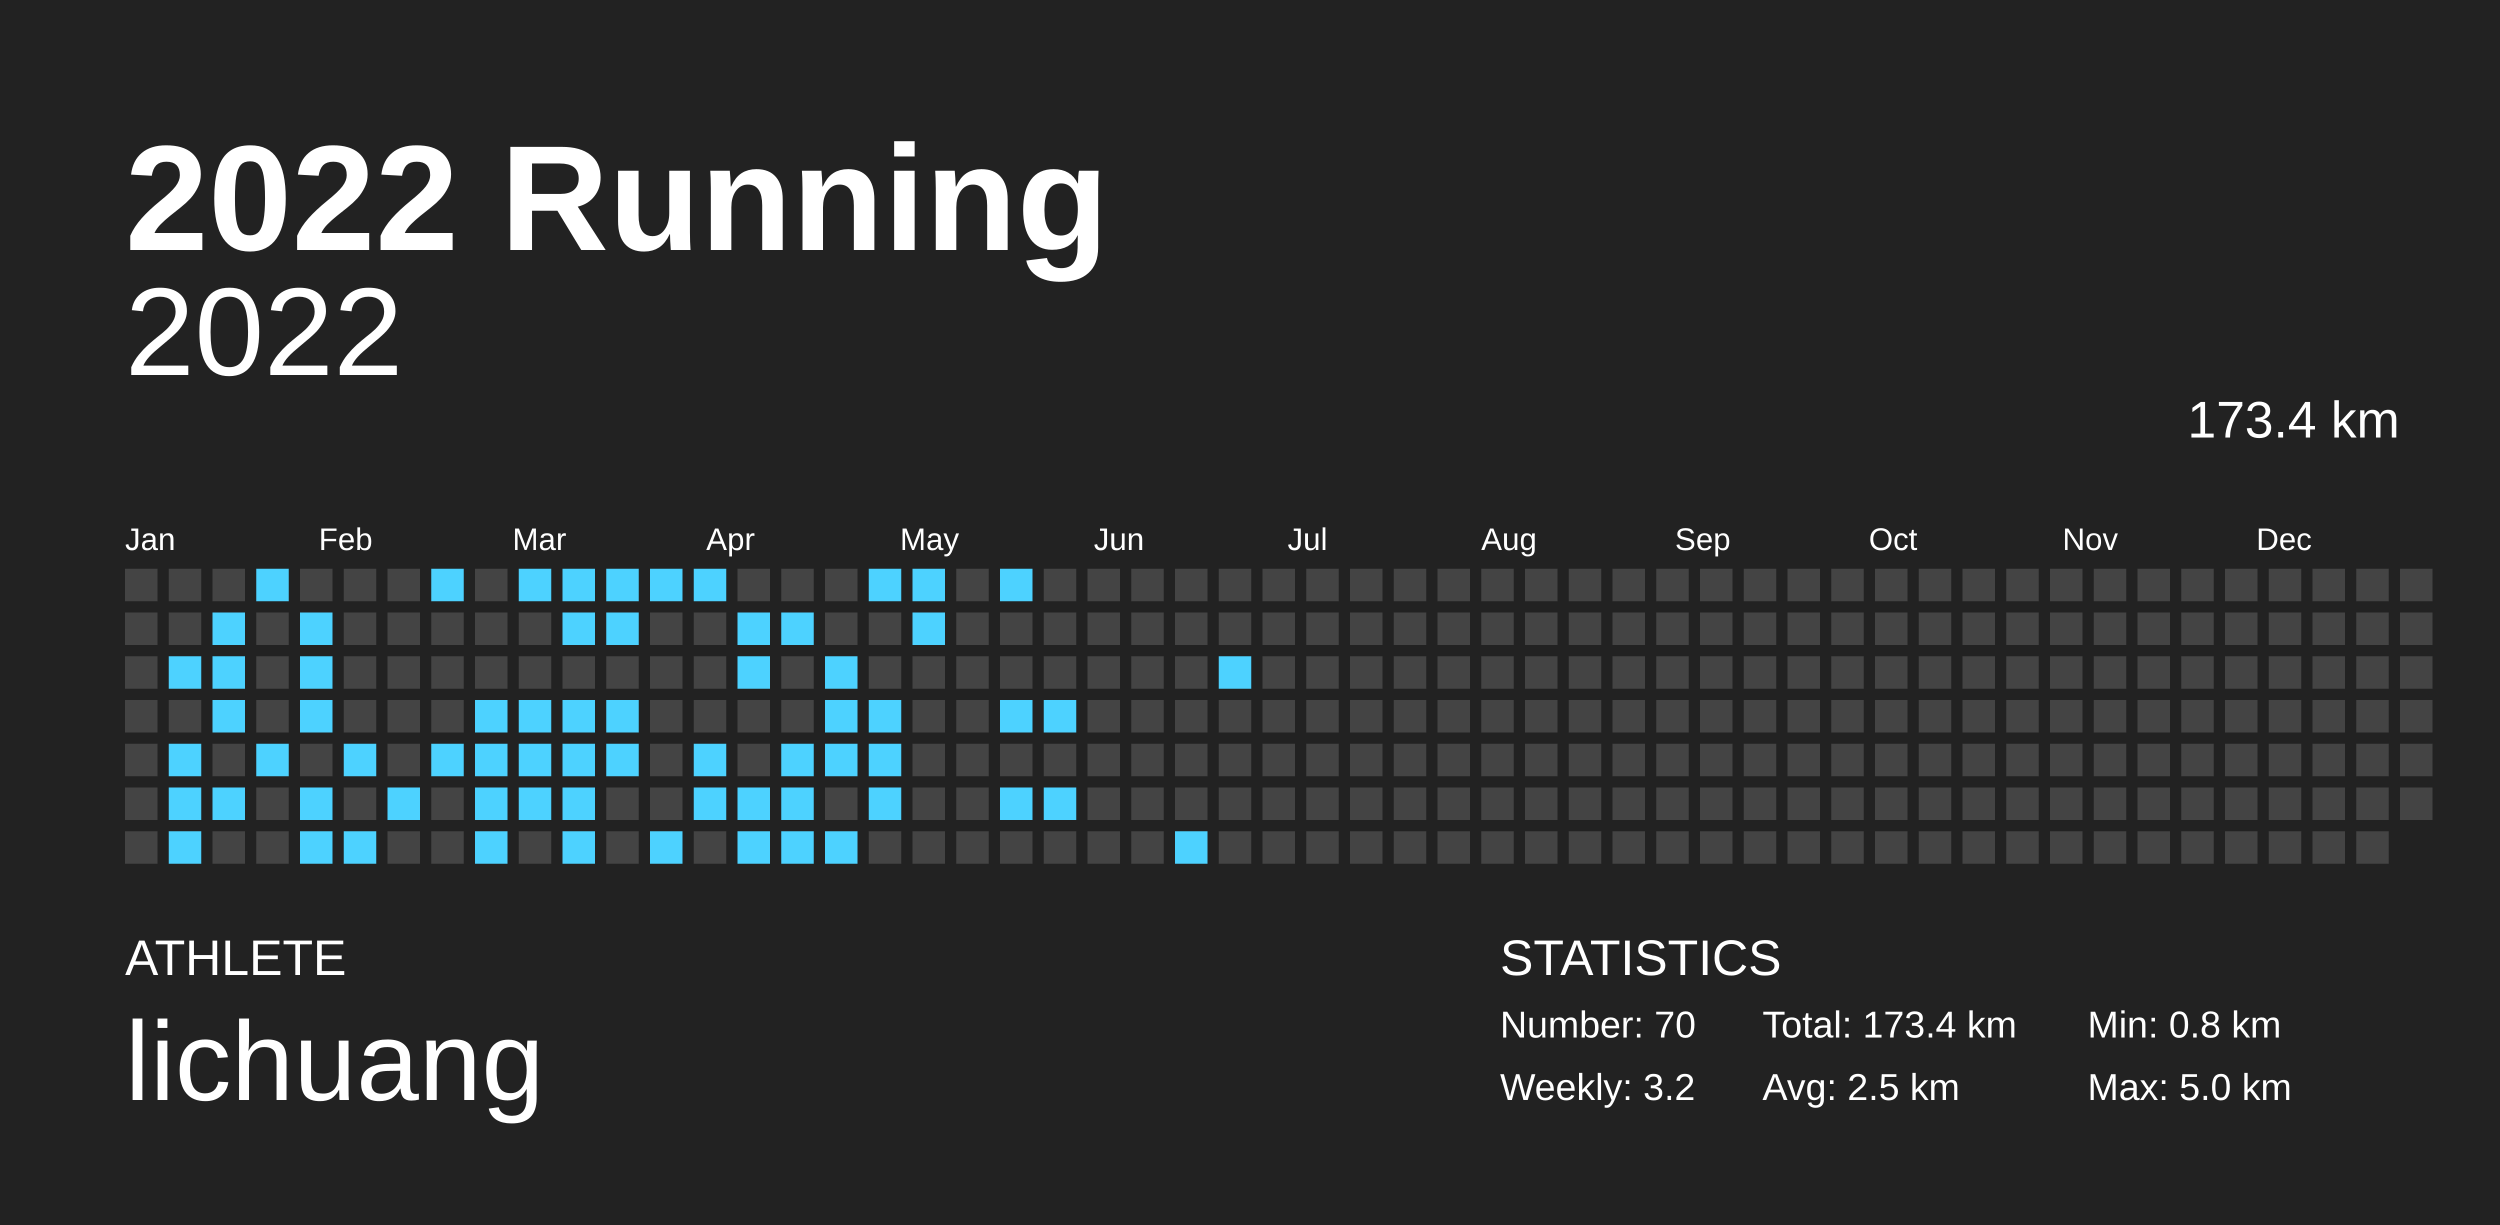
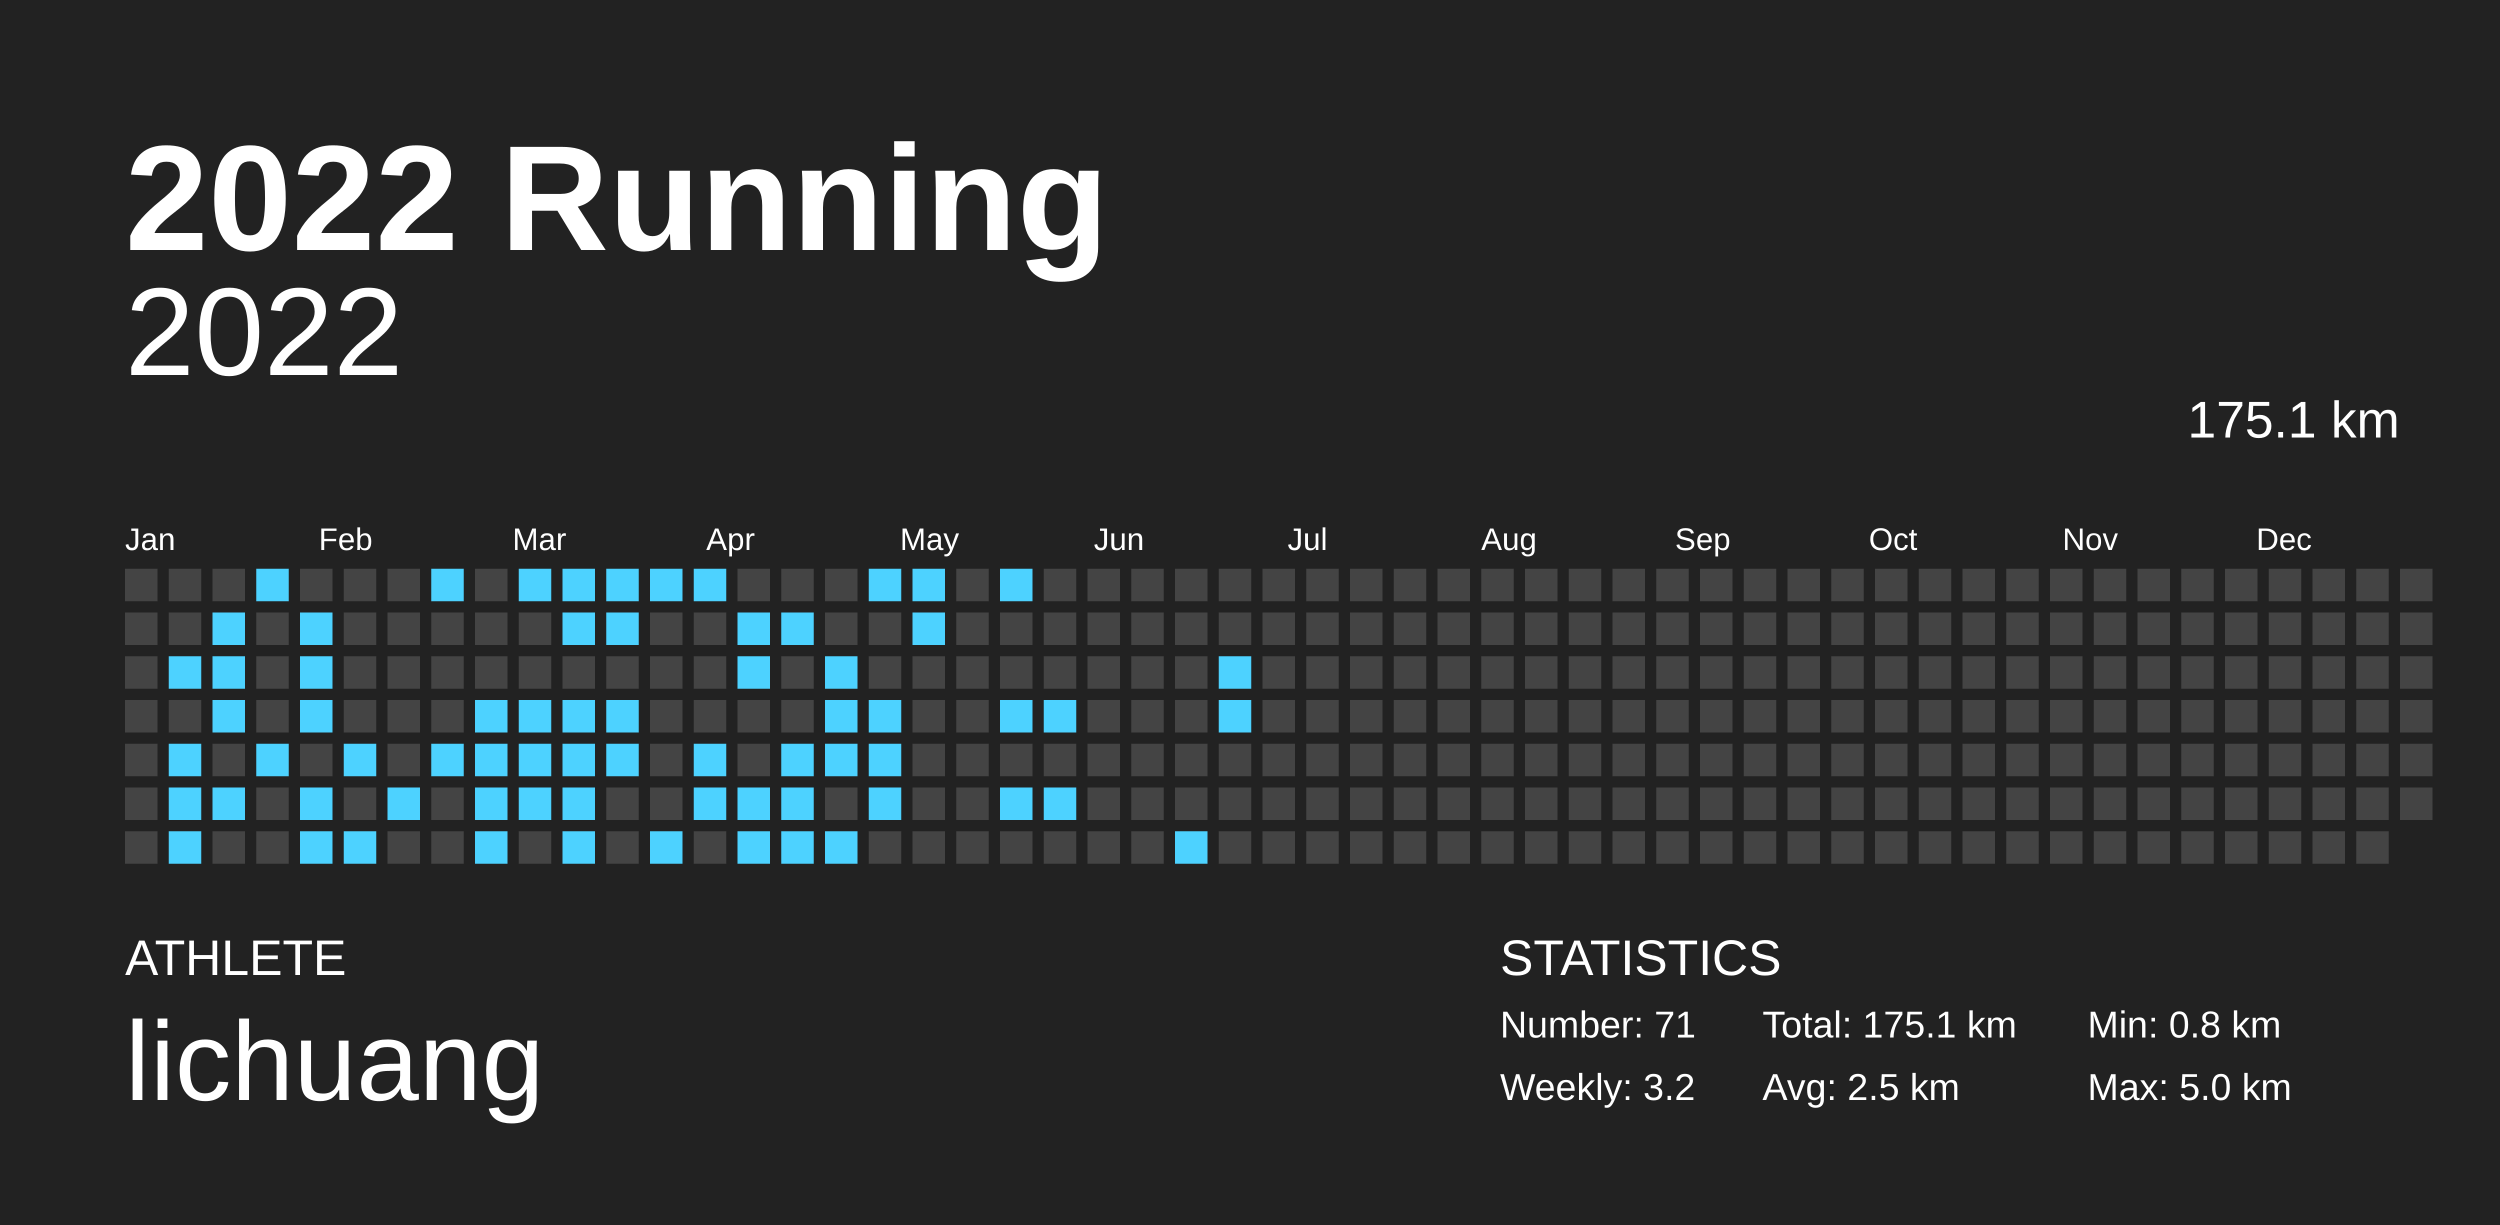
<svg xmlns="http://www.w3.org/2000/svg" baseProfile="full" height="98mm" version="1.1" viewBox="0,0,200,98" width="200mm">
  <defs />
  <rect fill="#222222" height="98" width="200" x="0" y="0" />
  <text fill="#FFFFFF" style="font-size:12px; font-family:Arial; font-weight:bold;" x="10" y="20">2022 Running</text>
  <text fill="#FFFFFF" style="font-size:4px; font-family:Arial" x="10" y="78">ATHLETE</text>
  <text fill="#FFFFFF" style="font-size:9px; font-family:Arial" x="10" y="88">lichuang</text>
  <text fill="#FFFFFF" style="font-size:4px; font-family:Arial" x="120" y="78">STATISTICS</text>
-   <text fill="#FFFFFF" style="font-size:3px; font-family:Arial" x="120" y="83">Number: 70</text>
+   <text fill="#FFFFFF" style="font-size:3px; font-family:Arial" x="120" y="83">Number: 71</text>
  <text fill="#FFFFFF" style="font-size:3px; font-family:Arial" x="120" y="88">Weekly: 3.2</text>
-   <text fill="#FFFFFF" style="font-size:3px; font-family:Arial" x="141" y="83">Total: 173.4 km</text>
+   <text fill="#FFFFFF" style="font-size:3px; font-family:Arial" x="141" y="83">Total: 175.1 km</text>
  <text fill="#FFFFFF" style="font-size:3px; font-family:Arial" x="141" y="88">Avg: 2.5 km</text>
  <text fill="#FFFFFF" style="font-size:3px; font-family:Arial" x="167" y="83">Min: 0.8 km</text>
  <text fill="#FFFFFF" style="font-size:3px; font-family:Arial" x="167" y="88">Max: 5.0 km</text>
  <text alignment-baseline="hanging" fill="#FFFFFF" style="font-size:10.0px; font-family:Arial;" x="10" y="30">2022</text>
-   <text alignment-baseline="hanging" fill="#FFFFFF" style="font-size:4.125px; font-family:Arial;" x="175" y="35">173.4 km</text>
+   <text alignment-baseline="hanging" fill="#FFFFFF" style="font-size:4.125px; font-family:Arial;" x="175" y="35">175.1 km</text>
  <text fill="#FFFFFF" style="font-size:2.5px; font-family:Arial" x="10.0" y="44">Jan</text>
  <text fill="#FFFFFF" style="font-size:2.5px; font-family:Arial" x="25.5" y="44">Feb</text>
  <text fill="#FFFFFF" style="font-size:2.5px; font-family:Arial" x="41.0" y="44">Mar</text>
  <text fill="#FFFFFF" style="font-size:2.5px; font-family:Arial" x="56.5" y="44">Apr</text>
  <text fill="#FFFFFF" style="font-size:2.5px; font-family:Arial" x="72.0" y="44">May</text>
  <text fill="#FFFFFF" style="font-size:2.5px; font-family:Arial" x="87.5" y="44">Jun</text>
  <text fill="#FFFFFF" style="font-size:2.5px; font-family:Arial" x="103.0" y="44">Jul</text>
  <text fill="#FFFFFF" style="font-size:2.5px; font-family:Arial" x="118.5" y="44">Aug</text>
  <text fill="#FFFFFF" style="font-size:2.5px; font-family:Arial" x="134.0" y="44">Sep</text>
  <text fill="#FFFFFF" style="font-size:2.5px; font-family:Arial" x="149.5" y="44">Oct</text>
  <text fill="#FFFFFF" style="font-size:2.5px; font-family:Arial" x="165.0" y="44">Nov</text>
  <text fill="#FFFFFF" style="font-size:2.5px; font-family:Arial" x="180.5" y="44">Dec</text>
  <rect fill="#444444" height="2.6" width="2.6" x="10.0" y="45.5" />
  <rect fill="#444444" height="2.6" width="2.6" x="10.0" y="49.0" />
  <rect fill="#444444" height="2.6" width="2.6" x="10.0" y="52.5" />
  <rect fill="#444444" height="2.6" width="2.6" x="10.0" y="56.0" />
  <rect fill="#444444" height="2.6" width="2.6" x="10.0" y="59.5" />
  <rect fill="#444444" height="2.6" width="2.6" x="10.0" y="63.0" />
  <rect fill="#444444" height="2.6" width="2.6" x="10.0" y="66.5" />
  <rect fill="#444444" height="2.6" width="2.6" x="13.5" y="45.5" />
  <rect fill="#444444" height="2.6" width="2.6" x="13.5" y="49.0" />
  <rect fill="#4dd2ff" height="2.6" width="2.6" x="13.5" y="52.5" />
  <rect fill="#444444" height="2.6" width="2.6" x="13.5" y="56.0" />
  <rect fill="#4dd2ff" height="2.6" width="2.6" x="13.5" y="59.5" />
  <rect fill="#4dd2ff" height="2.6" width="2.6" x="13.5" y="63.0" />
  <rect fill="#4dd2ff" height="2.6" width="2.6" x="13.5" y="66.5" />
  <rect fill="#444444" height="2.6" width="2.6" x="17.0" y="45.5" />
  <rect fill="#4dd2ff" height="2.6" width="2.6" x="17.0" y="49.0" />
  <rect fill="#4dd2ff" height="2.6" width="2.6" x="17.0" y="52.5" />
  <rect fill="#4dd2ff" height="2.6" width="2.6" x="17.0" y="56.0" />
  <rect fill="#444444" height="2.6" width="2.6" x="17.0" y="59.5" />
  <rect fill="#4dd2ff" height="2.6" width="2.6" x="17.0" y="63.0" />
  <rect fill="#444444" height="2.6" width="2.6" x="17.0" y="66.5" />
  <rect fill="#4dd2ff" height="2.6" width="2.6" x="20.5" y="45.5" />
  <rect fill="#444444" height="2.6" width="2.6" x="20.5" y="49.0" />
  <rect fill="#444444" height="2.6" width="2.6" x="20.5" y="52.5" />
  <rect fill="#444444" height="2.6" width="2.6" x="20.5" y="56.0" />
  <rect fill="#4dd2ff" height="2.6" width="2.6" x="20.5" y="59.5" />
  <rect fill="#444444" height="2.6" width="2.6" x="20.5" y="63.0" />
  <rect fill="#444444" height="2.6" width="2.6" x="20.5" y="66.5" />
  <rect fill="#444444" height="2.6" width="2.6" x="24.0" y="45.5" />
  <rect fill="#4dd2ff" height="2.6" width="2.6" x="24.0" y="49.0" />
  <rect fill="#4dd2ff" height="2.6" width="2.6" x="24.0" y="52.5" />
  <rect fill="#4dd2ff" height="2.6" width="2.6" x="24.0" y="56.0" />
  <rect fill="#444444" height="2.6" width="2.6" x="24.0" y="59.5" />
  <rect fill="#4dd2ff" height="2.6" width="2.6" x="24.0" y="63.0" />
  <rect fill="#4dd2ff" height="2.6" width="2.6" x="24.0" y="66.5" />
  <rect fill="#444444" height="2.6" width="2.6" x="27.5" y="45.5" />
  <rect fill="#444444" height="2.6" width="2.6" x="27.5" y="49.0" />
  <rect fill="#444444" height="2.6" width="2.6" x="27.5" y="52.5" />
  <rect fill="#444444" height="2.6" width="2.6" x="27.5" y="56.0" />
  <rect fill="#4dd2ff" height="2.6" width="2.6" x="27.5" y="59.5" />
  <rect fill="#444444" height="2.6" width="2.6" x="27.5" y="63.0" />
  <rect fill="#4dd2ff" height="2.6" width="2.6" x="27.5" y="66.5" />
  <rect fill="#444444" height="2.6" width="2.6" x="31.0" y="45.5" />
  <rect fill="#444444" height="2.6" width="2.6" x="31.0" y="49.0" />
  <rect fill="#444444" height="2.6" width="2.6" x="31.0" y="52.5" />
  <rect fill="#444444" height="2.6" width="2.6" x="31.0" y="56.0" />
  <rect fill="#444444" height="2.6" width="2.6" x="31.0" y="59.5" />
  <rect fill="#4dd2ff" height="2.6" width="2.6" x="31.0" y="63.0" />
  <rect fill="#444444" height="2.6" width="2.6" x="31.0" y="66.5" />
  <rect fill="#4dd2ff" height="2.6" width="2.6" x="34.5" y="45.5" />
  <rect fill="#444444" height="2.6" width="2.6" x="34.5" y="49.0" />
  <rect fill="#444444" height="2.6" width="2.6" x="34.5" y="52.5" />
  <rect fill="#444444" height="2.6" width="2.6" x="34.5" y="56.0" />
  <rect fill="#4dd2ff" height="2.6" width="2.6" x="34.5" y="59.5" />
  <rect fill="#444444" height="2.6" width="2.6" x="34.5" y="63.0" />
  <rect fill="#444444" height="2.6" width="2.6" x="34.5" y="66.5" />
  <rect fill="#444444" height="2.6" width="2.6" x="38.0" y="45.5" />
  <rect fill="#444444" height="2.6" width="2.6" x="38.0" y="49.0" />
  <rect fill="#444444" height="2.6" width="2.6" x="38.0" y="52.5" />
  <rect fill="#4dd2ff" height="2.6" width="2.6" x="38.0" y="56.0" />
  <rect fill="#4dd2ff" height="2.6" width="2.6" x="38.0" y="59.5" />
  <rect fill="#4dd2ff" height="2.6" width="2.6" x="38.0" y="63.0" />
  <rect fill="#4dd2ff" height="2.6" width="2.6" x="38.0" y="66.5" />
  <rect fill="#4dd2ff" height="2.6" width="2.6" x="41.5" y="45.5" />
  <rect fill="#444444" height="2.6" width="2.6" x="41.5" y="49.0" />
  <rect fill="#444444" height="2.6" width="2.6" x="41.5" y="52.5" />
  <rect fill="#4dd2ff" height="2.6" width="2.6" x="41.5" y="56.0" />
  <rect fill="#4dd2ff" height="2.6" width="2.6" x="41.5" y="59.5" />
  <rect fill="#4dd2ff" height="2.6" width="2.6" x="41.5" y="63.0" />
  <rect fill="#444444" height="2.6" width="2.6" x="41.5" y="66.5" />
  <rect fill="#4dd2ff" height="2.6" width="2.6" x="45.0" y="45.5" />
  <rect fill="#4dd2ff" height="2.6" width="2.6" x="45.0" y="49.0" />
  <rect fill="#444444" height="2.6" width="2.6" x="45.0" y="52.5" />
  <rect fill="#4dd2ff" height="2.6" width="2.6" x="45.0" y="56.0" />
  <rect fill="#4dd2ff" height="2.6" width="2.6" x="45.0" y="59.5" />
  <rect fill="#4dd2ff" height="2.6" width="2.6" x="45.0" y="63.0" />
  <rect fill="#4dd2ff" height="2.6" width="2.6" x="45.0" y="66.5" />
  <rect fill="#4dd2ff" height="2.6" width="2.6" x="48.5" y="45.5" />
  <rect fill="#4dd2ff" height="2.6" width="2.6" x="48.5" y="49.0" />
  <rect fill="#444444" height="2.6" width="2.6" x="48.5" y="52.5" />
  <rect fill="#4dd2ff" height="2.6" width="2.6" x="48.5" y="56.0" />
  <rect fill="#4dd2ff" height="2.6" width="2.6" x="48.5" y="59.5" />
  <rect fill="#444444" height="2.6" width="2.6" x="48.5" y="63.0" />
  <rect fill="#444444" height="2.6" width="2.6" x="48.5" y="66.5" />
  <rect fill="#4dd2ff" height="2.6" width="2.6" x="52.0" y="45.5" />
  <rect fill="#444444" height="2.6" width="2.6" x="52.0" y="49.0" />
  <rect fill="#444444" height="2.6" width="2.6" x="52.0" y="52.5" />
  <rect fill="#444444" height="2.6" width="2.6" x="52.0" y="56.0" />
  <rect fill="#444444" height="2.6" width="2.6" x="52.0" y="59.5" />
  <rect fill="#444444" height="2.6" width="2.6" x="52.0" y="63.0" />
  <rect fill="#4dd2ff" height="2.6" width="2.6" x="52.0" y="66.5" />
  <rect fill="#4dd2ff" height="2.6" width="2.6" x="55.5" y="45.5" />
  <rect fill="#444444" height="2.6" width="2.6" x="55.5" y="49.0" />
  <rect fill="#444444" height="2.6" width="2.6" x="55.5" y="52.5" />
  <rect fill="#444444" height="2.6" width="2.6" x="55.5" y="56.0" />
  <rect fill="#4dd2ff" height="2.6" width="2.6" x="55.5" y="59.5" />
  <rect fill="#4dd2ff" height="2.6" width="2.6" x="55.5" y="63.0" />
  <rect fill="#444444" height="2.6" width="2.6" x="55.5" y="66.5" />
  <rect fill="#444444" height="2.6" width="2.6" x="59.0" y="45.5" />
  <rect fill="#4dd2ff" height="2.6" width="2.6" x="59.0" y="49.0" />
  <rect fill="#4dd2ff" height="2.6" width="2.6" x="59.0" y="52.5" />
  <rect fill="#444444" height="2.6" width="2.6" x="59.0" y="56.0" />
  <rect fill="#444444" height="2.6" width="2.6" x="59.0" y="59.5" />
  <rect fill="#4dd2ff" height="2.6" width="2.6" x="59.0" y="63.0" />
  <rect fill="#4dd2ff" height="2.6" width="2.6" x="59.0" y="66.5" />
  <rect fill="#444444" height="2.6" width="2.6" x="62.5" y="45.5" />
  <rect fill="#4dd2ff" height="2.6" width="2.6" x="62.5" y="49.0" />
  <rect fill="#444444" height="2.6" width="2.6" x="62.5" y="52.5" />
  <rect fill="#444444" height="2.6" width="2.6" x="62.5" y="56.0" />
  <rect fill="#4dd2ff" height="2.6" width="2.6" x="62.5" y="59.5" />
  <rect fill="#4dd2ff" height="2.6" width="2.6" x="62.5" y="63.0" />
  <rect fill="#4dd2ff" height="2.6" width="2.6" x="62.5" y="66.5" />
  <rect fill="#444444" height="2.6" width="2.6" x="66.0" y="45.5" />
  <rect fill="#444444" height="2.6" width="2.6" x="66.0" y="49.0" />
  <rect fill="#4dd2ff" height="2.6" width="2.6" x="66.0" y="52.5" />
  <rect fill="#4dd2ff" height="2.6" width="2.6" x="66.0" y="56.0" />
  <rect fill="#4dd2ff" height="2.6" width="2.6" x="66.0" y="59.5" />
  <rect fill="#444444" height="2.6" width="2.6" x="66.0" y="63.0" />
  <rect fill="#4dd2ff" height="2.6" width="2.6" x="66.0" y="66.5" />
  <rect fill="#4dd2ff" height="2.6" width="2.6" x="69.5" y="45.5" />
  <rect fill="#444444" height="2.6" width="2.6" x="69.5" y="49.0" />
  <rect fill="#444444" height="2.6" width="2.6" x="69.5" y="52.5" />
  <rect fill="#4dd2ff" height="2.6" width="2.6" x="69.5" y="56.0" />
  <rect fill="#4dd2ff" height="2.6" width="2.6" x="69.5" y="59.5" />
  <rect fill="#4dd2ff" height="2.6" width="2.6" x="69.5" y="63.0" />
  <rect fill="#444444" height="2.6" width="2.6" x="69.5" y="66.5" />
  <rect fill="#4dd2ff" height="2.6" width="2.6" x="73.0" y="45.5" />
  <rect fill="#4dd2ff" height="2.6" width="2.6" x="73.0" y="49.0" />
  <rect fill="#444444" height="2.6" width="2.6" x="73.0" y="52.5" />
  <rect fill="#444444" height="2.6" width="2.6" x="73.0" y="56.0" />
  <rect fill="#444444" height="2.6" width="2.6" x="73.0" y="59.5" />
  <rect fill="#444444" height="2.6" width="2.6" x="73.0" y="63.0" />
  <rect fill="#444444" height="2.6" width="2.6" x="73.0" y="66.5" />
  <rect fill="#444444" height="2.6" width="2.6" x="76.5" y="45.5" />
  <rect fill="#444444" height="2.6" width="2.6" x="76.5" y="49.0" />
  <rect fill="#444444" height="2.6" width="2.6" x="76.5" y="52.5" />
  <rect fill="#444444" height="2.6" width="2.6" x="76.5" y="56.0" />
  <rect fill="#444444" height="2.6" width="2.6" x="76.5" y="59.5" />
  <rect fill="#444444" height="2.6" width="2.6" x="76.5" y="63.0" />
  <rect fill="#444444" height="2.6" width="2.6" x="76.5" y="66.5" />
  <rect fill="#4dd2ff" height="2.6" width="2.6" x="80.0" y="45.5" />
  <rect fill="#444444" height="2.6" width="2.6" x="80.0" y="49.0" />
  <rect fill="#444444" height="2.6" width="2.6" x="80.0" y="52.5" />
  <rect fill="#4dd2ff" height="2.6" width="2.6" x="80.0" y="56.0" />
  <rect fill="#444444" height="2.6" width="2.6" x="80.0" y="59.5" />
  <rect fill="#4dd2ff" height="2.6" width="2.6" x="80.0" y="63.0" />
  <rect fill="#444444" height="2.6" width="2.6" x="80.0" y="66.5" />
  <rect fill="#444444" height="2.6" width="2.6" x="83.5" y="45.5" />
  <rect fill="#444444" height="2.6" width="2.6" x="83.5" y="49.0" />
  <rect fill="#444444" height="2.6" width="2.6" x="83.5" y="52.5" />
  <rect fill="#4dd2ff" height="2.6" width="2.6" x="83.5" y="56.0" />
  <rect fill="#444444" height="2.6" width="2.6" x="83.5" y="59.5" />
  <rect fill="#4dd2ff" height="2.6" width="2.6" x="83.5" y="63.0" />
  <rect fill="#444444" height="2.6" width="2.6" x="83.5" y="66.5" />
  <rect fill="#444444" height="2.6" width="2.6" x="87.0" y="45.5" />
  <rect fill="#444444" height="2.6" width="2.6" x="87.0" y="49.0" />
  <rect fill="#444444" height="2.6" width="2.6" x="87.0" y="52.5" />
  <rect fill="#444444" height="2.6" width="2.6" x="87.0" y="56.0" />
  <rect fill="#444444" height="2.6" width="2.6" x="87.0" y="59.5" />
  <rect fill="#444444" height="2.6" width="2.6" x="87.0" y="63.0" />
  <rect fill="#444444" height="2.6" width="2.6" x="87.0" y="66.5" />
  <rect fill="#444444" height="2.6" width="2.6" x="90.5" y="45.5" />
  <rect fill="#444444" height="2.6" width="2.6" x="90.5" y="49.0" />
  <rect fill="#444444" height="2.6" width="2.6" x="90.5" y="52.5" />
  <rect fill="#444444" height="2.6" width="2.6" x="90.5" y="56.0" />
  <rect fill="#444444" height="2.6" width="2.6" x="90.5" y="59.5" />
  <rect fill="#444444" height="2.6" width="2.6" x="90.5" y="63.0" />
  <rect fill="#444444" height="2.6" width="2.6" x="90.5" y="66.5" />
  <rect fill="#444444" height="2.6" width="2.6" x="94.0" y="45.5" />
  <rect fill="#444444" height="2.6" width="2.6" x="94.0" y="49.0" />
  <rect fill="#444444" height="2.6" width="2.6" x="94.0" y="52.5" />
  <rect fill="#444444" height="2.6" width="2.6" x="94.0" y="56.0" />
  <rect fill="#444444" height="2.6" width="2.6" x="94.0" y="59.5" />
  <rect fill="#444444" height="2.6" width="2.6" x="94.0" y="63.0" />
  <rect fill="#4dd2ff" height="2.6" width="2.6" x="94.0" y="66.5" />
  <rect fill="#444444" height="2.6" width="2.6" x="97.5" y="45.5" />
  <rect fill="#444444" height="2.6" width="2.6" x="97.5" y="49.0" />
  <rect fill="#4dd2ff" height="2.6" width="2.6" x="97.5" y="52.5" />
-   <rect fill="#444444" height="2.6" width="2.6" x="97.5" y="56.0" />
+   <rect fill="#4dd2ff" height="2.6" width="2.6" x="97.5" y="56.0" />
  <rect fill="#444444" height="2.6" width="2.6" x="97.5" y="59.5" />
  <rect fill="#444444" height="2.6" width="2.6" x="97.5" y="63.0" />
  <rect fill="#444444" height="2.6" width="2.6" x="97.5" y="66.5" />
  <rect fill="#444444" height="2.6" width="2.6" x="101.0" y="45.5" />
  <rect fill="#444444" height="2.6" width="2.6" x="101.0" y="49.0" />
  <rect fill="#444444" height="2.6" width="2.6" x="101.0" y="52.5" />
  <rect fill="#444444" height="2.6" width="2.6" x="101.0" y="56.0" />
  <rect fill="#444444" height="2.6" width="2.6" x="101.0" y="59.5" />
  <rect fill="#444444" height="2.6" width="2.6" x="101.0" y="63.0" />
  <rect fill="#444444" height="2.6" width="2.6" x="101.0" y="66.5" />
  <rect fill="#444444" height="2.6" width="2.6" x="104.5" y="45.5" />
  <rect fill="#444444" height="2.6" width="2.6" x="104.5" y="49.0" />
  <rect fill="#444444" height="2.6" width="2.6" x="104.5" y="52.5" />
  <rect fill="#444444" height="2.6" width="2.6" x="104.5" y="56.0" />
  <rect fill="#444444" height="2.6" width="2.6" x="104.5" y="59.5" />
  <rect fill="#444444" height="2.6" width="2.6" x="104.5" y="63.0" />
  <rect fill="#444444" height="2.6" width="2.6" x="104.5" y="66.5" />
  <rect fill="#444444" height="2.6" width="2.6" x="108.0" y="45.5" />
  <rect fill="#444444" height="2.6" width="2.6" x="108.0" y="49.0" />
  <rect fill="#444444" height="2.6" width="2.6" x="108.0" y="52.5" />
  <rect fill="#444444" height="2.6" width="2.6" x="108.0" y="56.0" />
  <rect fill="#444444" height="2.6" width="2.6" x="108.0" y="59.5" />
  <rect fill="#444444" height="2.6" width="2.6" x="108.0" y="63.0" />
  <rect fill="#444444" height="2.6" width="2.6" x="108.0" y="66.5" />
  <rect fill="#444444" height="2.6" width="2.6" x="111.5" y="45.5" />
  <rect fill="#444444" height="2.6" width="2.6" x="111.5" y="49.0" />
  <rect fill="#444444" height="2.6" width="2.6" x="111.5" y="52.5" />
  <rect fill="#444444" height="2.6" width="2.6" x="111.5" y="56.0" />
  <rect fill="#444444" height="2.6" width="2.6" x="111.5" y="59.5" />
  <rect fill="#444444" height="2.6" width="2.6" x="111.5" y="63.0" />
  <rect fill="#444444" height="2.6" width="2.6" x="111.5" y="66.5" />
  <rect fill="#444444" height="2.6" width="2.6" x="115.0" y="45.5" />
  <rect fill="#444444" height="2.6" width="2.6" x="115.0" y="49.0" />
  <rect fill="#444444" height="2.6" width="2.6" x="115.0" y="52.5" />
  <rect fill="#444444" height="2.6" width="2.6" x="115.0" y="56.0" />
  <rect fill="#444444" height="2.6" width="2.6" x="115.0" y="59.5" />
  <rect fill="#444444" height="2.6" width="2.6" x="115.0" y="63.0" />
  <rect fill="#444444" height="2.6" width="2.6" x="115.0" y="66.5" />
  <rect fill="#444444" height="2.6" width="2.6" x="118.5" y="45.5" />
  <rect fill="#444444" height="2.6" width="2.6" x="118.5" y="49.0" />
  <rect fill="#444444" height="2.6" width="2.6" x="118.5" y="52.5" />
  <rect fill="#444444" height="2.6" width="2.6" x="118.5" y="56.0" />
  <rect fill="#444444" height="2.6" width="2.6" x="118.5" y="59.5" />
  <rect fill="#444444" height="2.6" width="2.6" x="118.5" y="63.0" />
  <rect fill="#444444" height="2.6" width="2.6" x="118.5" y="66.5" />
  <rect fill="#444444" height="2.6" width="2.6" x="122.0" y="45.5" />
  <rect fill="#444444" height="2.6" width="2.6" x="122.0" y="49.0" />
  <rect fill="#444444" height="2.6" width="2.6" x="122.0" y="52.5" />
  <rect fill="#444444" height="2.6" width="2.6" x="122.0" y="56.0" />
  <rect fill="#444444" height="2.6" width="2.6" x="122.0" y="59.5" />
  <rect fill="#444444" height="2.6" width="2.6" x="122.0" y="63.0" />
  <rect fill="#444444" height="2.6" width="2.6" x="122.0" y="66.5" />
  <rect fill="#444444" height="2.6" width="2.6" x="125.5" y="45.5" />
  <rect fill="#444444" height="2.6" width="2.6" x="125.5" y="49.0" />
  <rect fill="#444444" height="2.6" width="2.6" x="125.5" y="52.5" />
  <rect fill="#444444" height="2.6" width="2.6" x="125.5" y="56.0" />
  <rect fill="#444444" height="2.6" width="2.6" x="125.5" y="59.5" />
  <rect fill="#444444" height="2.6" width="2.6" x="125.5" y="63.0" />
  <rect fill="#444444" height="2.6" width="2.6" x="125.5" y="66.5" />
  <rect fill="#444444" height="2.6" width="2.6" x="129.0" y="45.5" />
  <rect fill="#444444" height="2.6" width="2.6" x="129.0" y="49.0" />
  <rect fill="#444444" height="2.6" width="2.6" x="129.0" y="52.5" />
  <rect fill="#444444" height="2.6" width="2.6" x="129.0" y="56.0" />
  <rect fill="#444444" height="2.6" width="2.6" x="129.0" y="59.5" />
  <rect fill="#444444" height="2.6" width="2.6" x="129.0" y="63.0" />
  <rect fill="#444444" height="2.6" width="2.6" x="129.0" y="66.5" />
  <rect fill="#444444" height="2.6" width="2.6" x="132.5" y="45.5" />
  <rect fill="#444444" height="2.6" width="2.6" x="132.5" y="49.0" />
  <rect fill="#444444" height="2.6" width="2.6" x="132.5" y="52.5" />
  <rect fill="#444444" height="2.6" width="2.6" x="132.5" y="56.0" />
  <rect fill="#444444" height="2.6" width="2.6" x="132.5" y="59.5" />
  <rect fill="#444444" height="2.6" width="2.6" x="132.5" y="63.0" />
  <rect fill="#444444" height="2.6" width="2.6" x="132.5" y="66.5" />
  <rect fill="#444444" height="2.6" width="2.6" x="136.0" y="45.5" />
  <rect fill="#444444" height="2.6" width="2.6" x="136.0" y="49.0" />
  <rect fill="#444444" height="2.6" width="2.6" x="136.0" y="52.5" />
  <rect fill="#444444" height="2.6" width="2.6" x="136.0" y="56.0" />
  <rect fill="#444444" height="2.6" width="2.6" x="136.0" y="59.5" />
  <rect fill="#444444" height="2.6" width="2.6" x="136.0" y="63.0" />
  <rect fill="#444444" height="2.6" width="2.6" x="136.0" y="66.5" />
  <rect fill="#444444" height="2.6" width="2.6" x="139.5" y="45.5" />
  <rect fill="#444444" height="2.6" width="2.6" x="139.5" y="49.0" />
  <rect fill="#444444" height="2.6" width="2.6" x="139.5" y="52.5" />
  <rect fill="#444444" height="2.6" width="2.6" x="139.5" y="56.0" />
  <rect fill="#444444" height="2.6" width="2.6" x="139.5" y="59.5" />
  <rect fill="#444444" height="2.6" width="2.6" x="139.5" y="63.0" />
  <rect fill="#444444" height="2.6" width="2.6" x="139.5" y="66.5" />
  <rect fill="#444444" height="2.6" width="2.6" x="143.0" y="45.5" />
  <rect fill="#444444" height="2.6" width="2.6" x="143.0" y="49.0" />
  <rect fill="#444444" height="2.6" width="2.6" x="143.0" y="52.5" />
  <rect fill="#444444" height="2.6" width="2.6" x="143.0" y="56.0" />
  <rect fill="#444444" height="2.6" width="2.6" x="143.0" y="59.5" />
  <rect fill="#444444" height="2.6" width="2.6" x="143.0" y="63.0" />
  <rect fill="#444444" height="2.6" width="2.6" x="143.0" y="66.5" />
  <rect fill="#444444" height="2.6" width="2.6" x="146.5" y="45.5" />
  <rect fill="#444444" height="2.6" width="2.6" x="146.5" y="49.0" />
  <rect fill="#444444" height="2.6" width="2.6" x="146.5" y="52.5" />
  <rect fill="#444444" height="2.6" width="2.6" x="146.5" y="56.0" />
  <rect fill="#444444" height="2.6" width="2.6" x="146.5" y="59.5" />
  <rect fill="#444444" height="2.6" width="2.6" x="146.5" y="63.0" />
  <rect fill="#444444" height="2.6" width="2.6" x="146.5" y="66.5" />
  <rect fill="#444444" height="2.6" width="2.6" x="150.0" y="45.5" />
  <rect fill="#444444" height="2.6" width="2.6" x="150.0" y="49.0" />
  <rect fill="#444444" height="2.6" width="2.6" x="150.0" y="52.5" />
  <rect fill="#444444" height="2.6" width="2.6" x="150.0" y="56.0" />
  <rect fill="#444444" height="2.6" width="2.6" x="150.0" y="59.5" />
  <rect fill="#444444" height="2.6" width="2.6" x="150.0" y="63.0" />
  <rect fill="#444444" height="2.6" width="2.6" x="150.0" y="66.5" />
  <rect fill="#444444" height="2.6" width="2.6" x="153.5" y="45.5" />
  <rect fill="#444444" height="2.6" width="2.6" x="153.5" y="49.0" />
  <rect fill="#444444" height="2.6" width="2.6" x="153.5" y="52.5" />
  <rect fill="#444444" height="2.6" width="2.6" x="153.5" y="56.0" />
  <rect fill="#444444" height="2.6" width="2.6" x="153.5" y="59.5" />
  <rect fill="#444444" height="2.6" width="2.6" x="153.5" y="63.0" />
  <rect fill="#444444" height="2.6" width="2.6" x="153.5" y="66.5" />
  <rect fill="#444444" height="2.6" width="2.6" x="157.0" y="45.5" />
  <rect fill="#444444" height="2.6" width="2.6" x="157.0" y="49.0" />
  <rect fill="#444444" height="2.6" width="2.6" x="157.0" y="52.5" />
  <rect fill="#444444" height="2.6" width="2.6" x="157.0" y="56.0" />
  <rect fill="#444444" height="2.6" width="2.6" x="157.0" y="59.5" />
  <rect fill="#444444" height="2.6" width="2.6" x="157.0" y="63.0" />
  <rect fill="#444444" height="2.6" width="2.6" x="157.0" y="66.5" />
  <rect fill="#444444" height="2.6" width="2.6" x="160.5" y="45.5" />
  <rect fill="#444444" height="2.6" width="2.6" x="160.5" y="49.0" />
  <rect fill="#444444" height="2.6" width="2.6" x="160.5" y="52.5" />
  <rect fill="#444444" height="2.6" width="2.6" x="160.5" y="56.0" />
  <rect fill="#444444" height="2.6" width="2.6" x="160.5" y="59.5" />
  <rect fill="#444444" height="2.6" width="2.6" x="160.5" y="63.0" />
  <rect fill="#444444" height="2.6" width="2.6" x="160.5" y="66.5" />
  <rect fill="#444444" height="2.6" width="2.6" x="164.0" y="45.5" />
  <rect fill="#444444" height="2.6" width="2.6" x="164.0" y="49.0" />
  <rect fill="#444444" height="2.6" width="2.6" x="164.0" y="52.5" />
  <rect fill="#444444" height="2.6" width="2.6" x="164.0" y="56.0" />
  <rect fill="#444444" height="2.6" width="2.6" x="164.0" y="59.5" />
  <rect fill="#444444" height="2.6" width="2.6" x="164.0" y="63.0" />
  <rect fill="#444444" height="2.6" width="2.6" x="164.0" y="66.5" />
  <rect fill="#444444" height="2.6" width="2.6" x="167.5" y="45.5" />
  <rect fill="#444444" height="2.6" width="2.6" x="167.5" y="49.0" />
  <rect fill="#444444" height="2.6" width="2.6" x="167.5" y="52.5" />
  <rect fill="#444444" height="2.6" width="2.6" x="167.5" y="56.0" />
  <rect fill="#444444" height="2.6" width="2.6" x="167.5" y="59.5" />
  <rect fill="#444444" height="2.6" width="2.6" x="167.5" y="63.0" />
  <rect fill="#444444" height="2.6" width="2.6" x="167.5" y="66.5" />
  <rect fill="#444444" height="2.6" width="2.6" x="171.0" y="45.5" />
  <rect fill="#444444" height="2.6" width="2.6" x="171.0" y="49.0" />
  <rect fill="#444444" height="2.6" width="2.6" x="171.0" y="52.5" />
  <rect fill="#444444" height="2.6" width="2.6" x="171.0" y="56.0" />
  <rect fill="#444444" height="2.6" width="2.6" x="171.0" y="59.5" />
  <rect fill="#444444" height="2.6" width="2.6" x="171.0" y="63.0" />
  <rect fill="#444444" height="2.6" width="2.6" x="171.0" y="66.5" />
  <rect fill="#444444" height="2.6" width="2.6" x="174.5" y="45.5" />
  <rect fill="#444444" height="2.6" width="2.6" x="174.5" y="49.0" />
  <rect fill="#444444" height="2.6" width="2.6" x="174.5" y="52.5" />
  <rect fill="#444444" height="2.6" width="2.6" x="174.5" y="56.0" />
  <rect fill="#444444" height="2.6" width="2.6" x="174.5" y="59.5" />
  <rect fill="#444444" height="2.6" width="2.6" x="174.5" y="63.0" />
  <rect fill="#444444" height="2.6" width="2.6" x="174.5" y="66.5" />
  <rect fill="#444444" height="2.6" width="2.6" x="178.0" y="45.5" />
  <rect fill="#444444" height="2.6" width="2.6" x="178.0" y="49.0" />
  <rect fill="#444444" height="2.6" width="2.6" x="178.0" y="52.5" />
  <rect fill="#444444" height="2.6" width="2.6" x="178.0" y="56.0" />
  <rect fill="#444444" height="2.6" width="2.6" x="178.0" y="59.5" />
  <rect fill="#444444" height="2.6" width="2.6" x="178.0" y="63.0" />
  <rect fill="#444444" height="2.6" width="2.6" x="178.0" y="66.5" />
  <rect fill="#444444" height="2.6" width="2.6" x="181.5" y="45.5" />
  <rect fill="#444444" height="2.6" width="2.6" x="181.5" y="49.0" />
  <rect fill="#444444" height="2.6" width="2.6" x="181.5" y="52.5" />
  <rect fill="#444444" height="2.6" width="2.6" x="181.5" y="56.0" />
  <rect fill="#444444" height="2.6" width="2.6" x="181.5" y="59.5" />
  <rect fill="#444444" height="2.6" width="2.6" x="181.5" y="63.0" />
  <rect fill="#444444" height="2.6" width="2.6" x="181.5" y="66.5" />
  <rect fill="#444444" height="2.6" width="2.6" x="185.0" y="45.5" />
  <rect fill="#444444" height="2.6" width="2.6" x="185.0" y="49.0" />
  <rect fill="#444444" height="2.6" width="2.6" x="185.0" y="52.5" />
  <rect fill="#444444" height="2.6" width="2.6" x="185.0" y="56.0" />
  <rect fill="#444444" height="2.6" width="2.6" x="185.0" y="59.5" />
  <rect fill="#444444" height="2.6" width="2.6" x="185.0" y="63.0" />
  <rect fill="#444444" height="2.6" width="2.6" x="185.0" y="66.5" />
  <rect fill="#444444" height="2.6" width="2.6" x="188.5" y="45.5" />
  <rect fill="#444444" height="2.6" width="2.6" x="188.5" y="49.0" />
  <rect fill="#444444" height="2.6" width="2.6" x="188.5" y="52.5" />
  <rect fill="#444444" height="2.6" width="2.6" x="188.5" y="56.0" />
  <rect fill="#444444" height="2.6" width="2.6" x="188.5" y="59.5" />
  <rect fill="#444444" height="2.6" width="2.6" x="188.5" y="63.0" />
  <rect fill="#444444" height="2.6" width="2.6" x="188.5" y="66.5" />
  <rect fill="#444444" height="2.6" width="2.6" x="192.0" y="45.5" />
  <rect fill="#444444" height="2.6" width="2.6" x="192.0" y="49.0" />
  <rect fill="#444444" height="2.6" width="2.6" x="192.0" y="52.5" />
  <rect fill="#444444" height="2.6" width="2.6" x="192.0" y="56.0" />
  <rect fill="#444444" height="2.6" width="2.6" x="192.0" y="59.5" />
  <rect fill="#444444" height="2.6" width="2.6" x="192.0" y="63.0" />
</svg>
